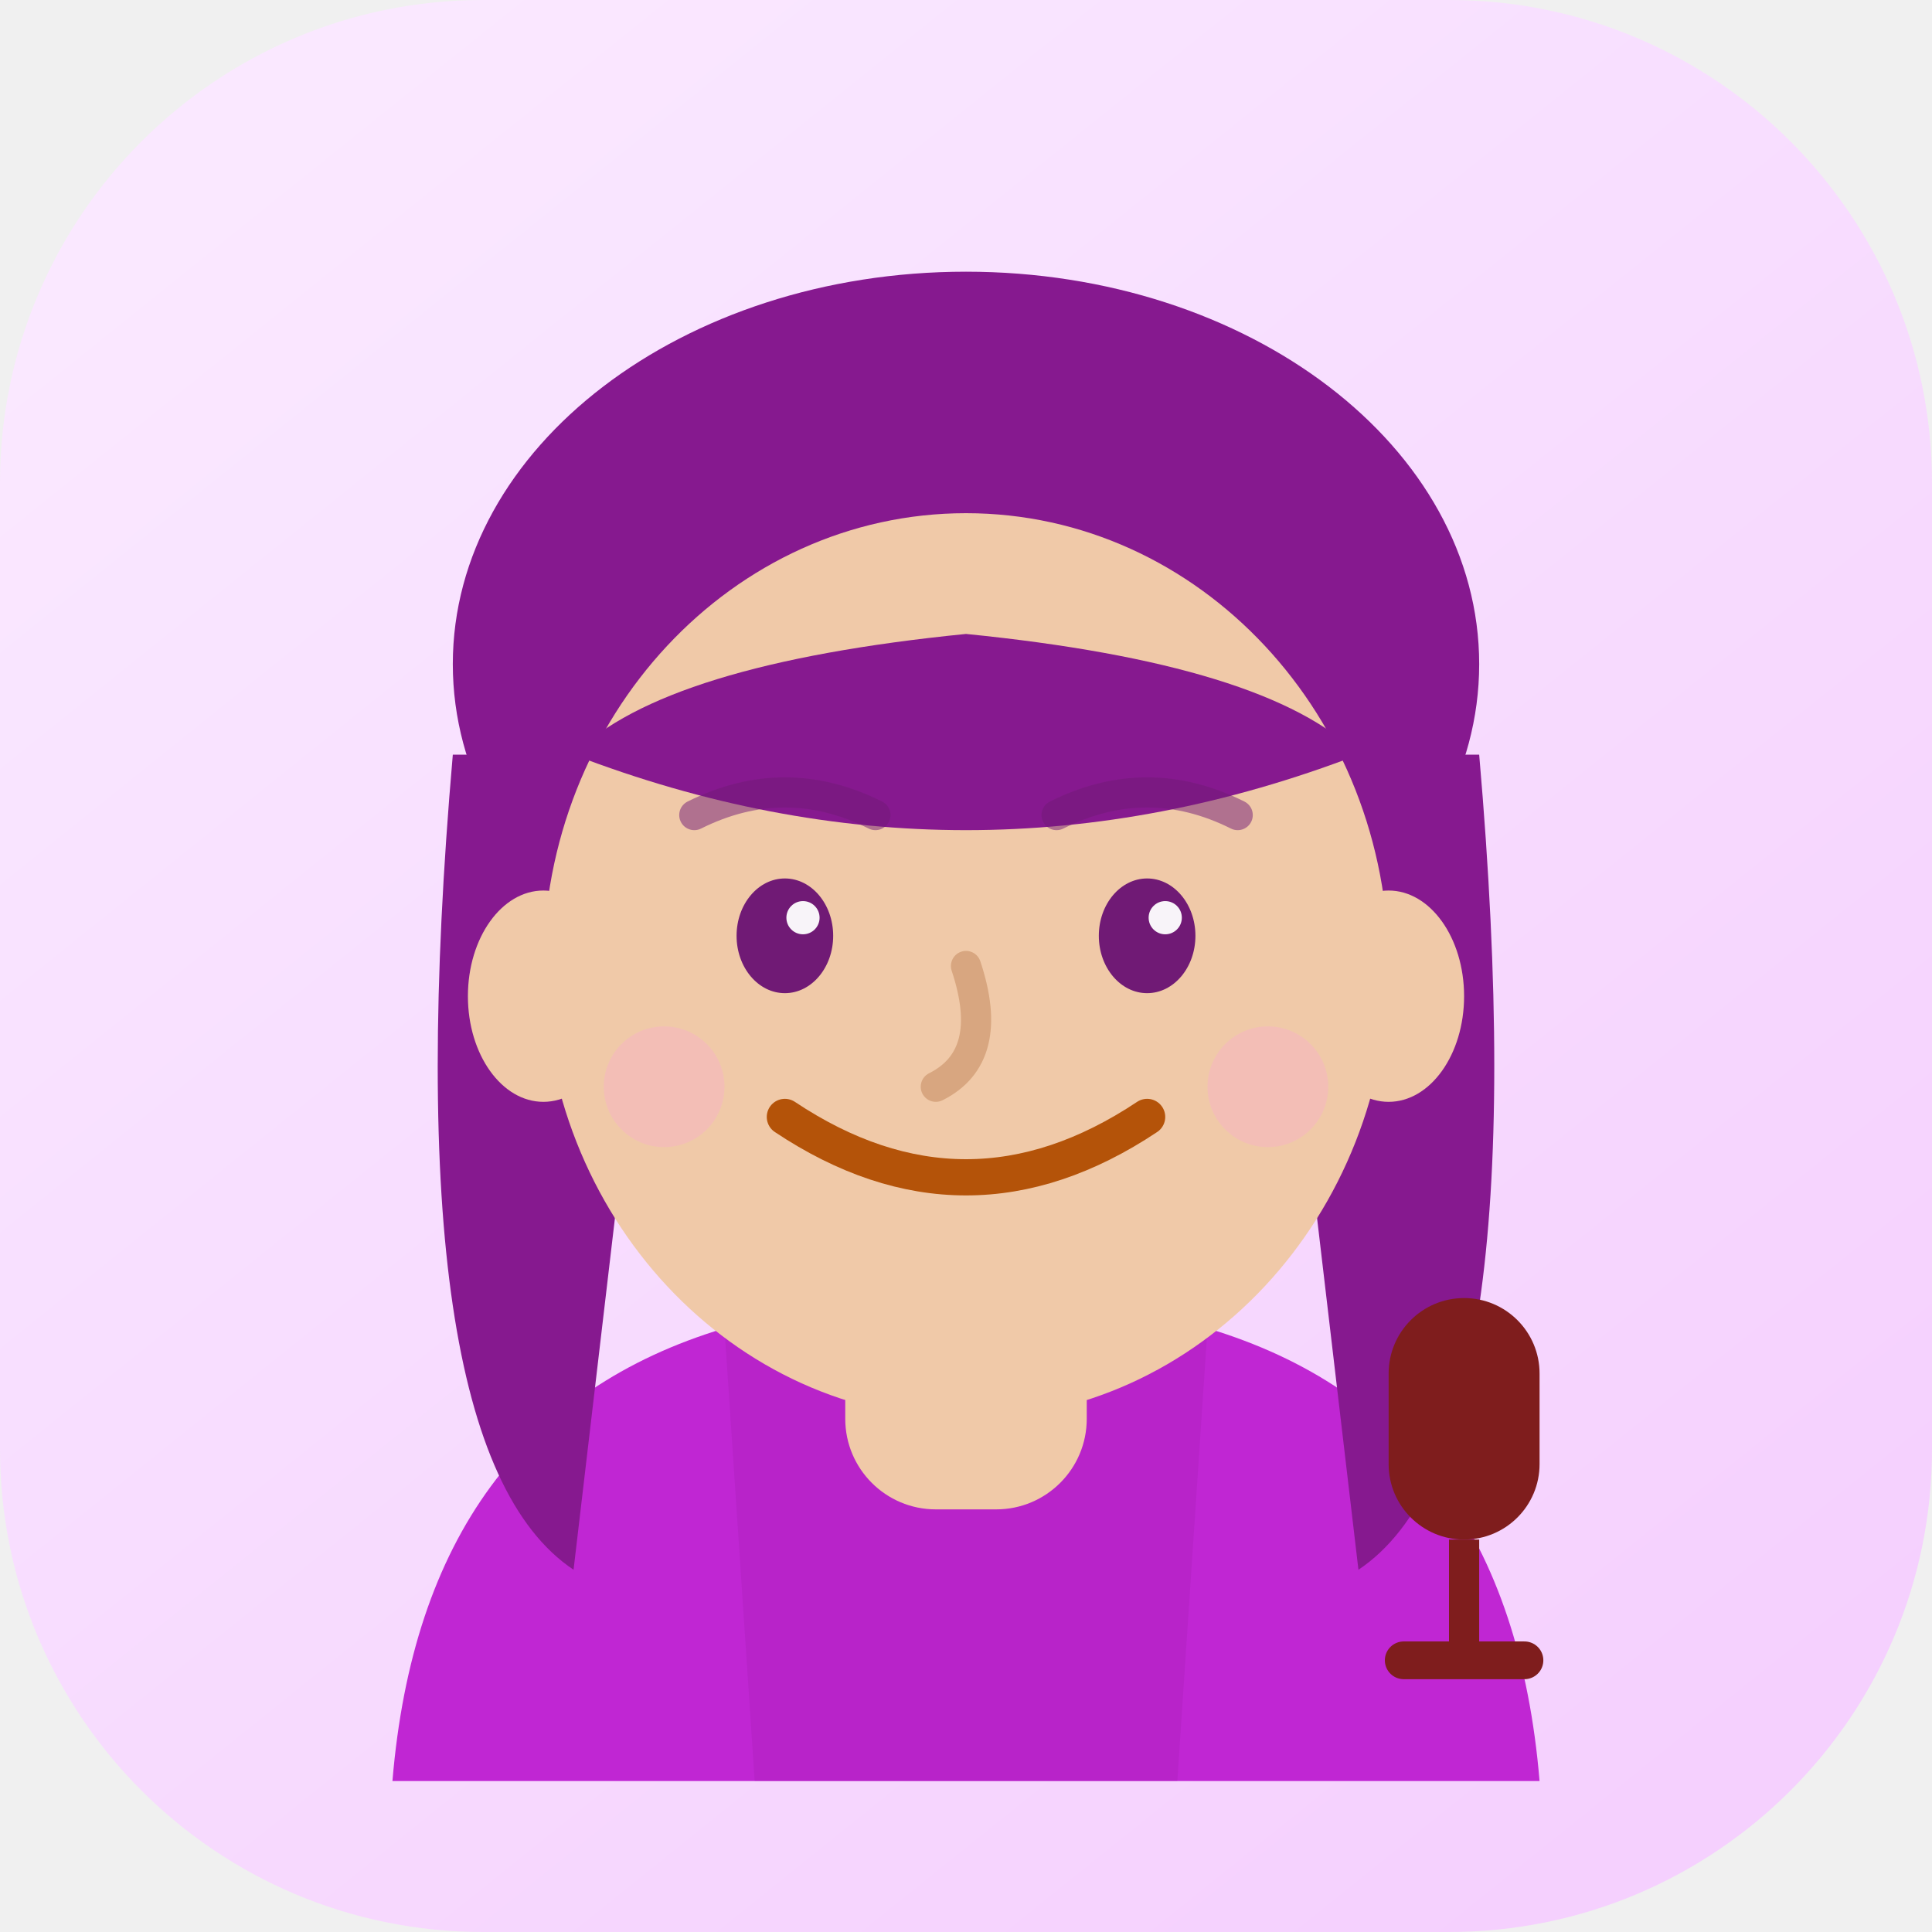
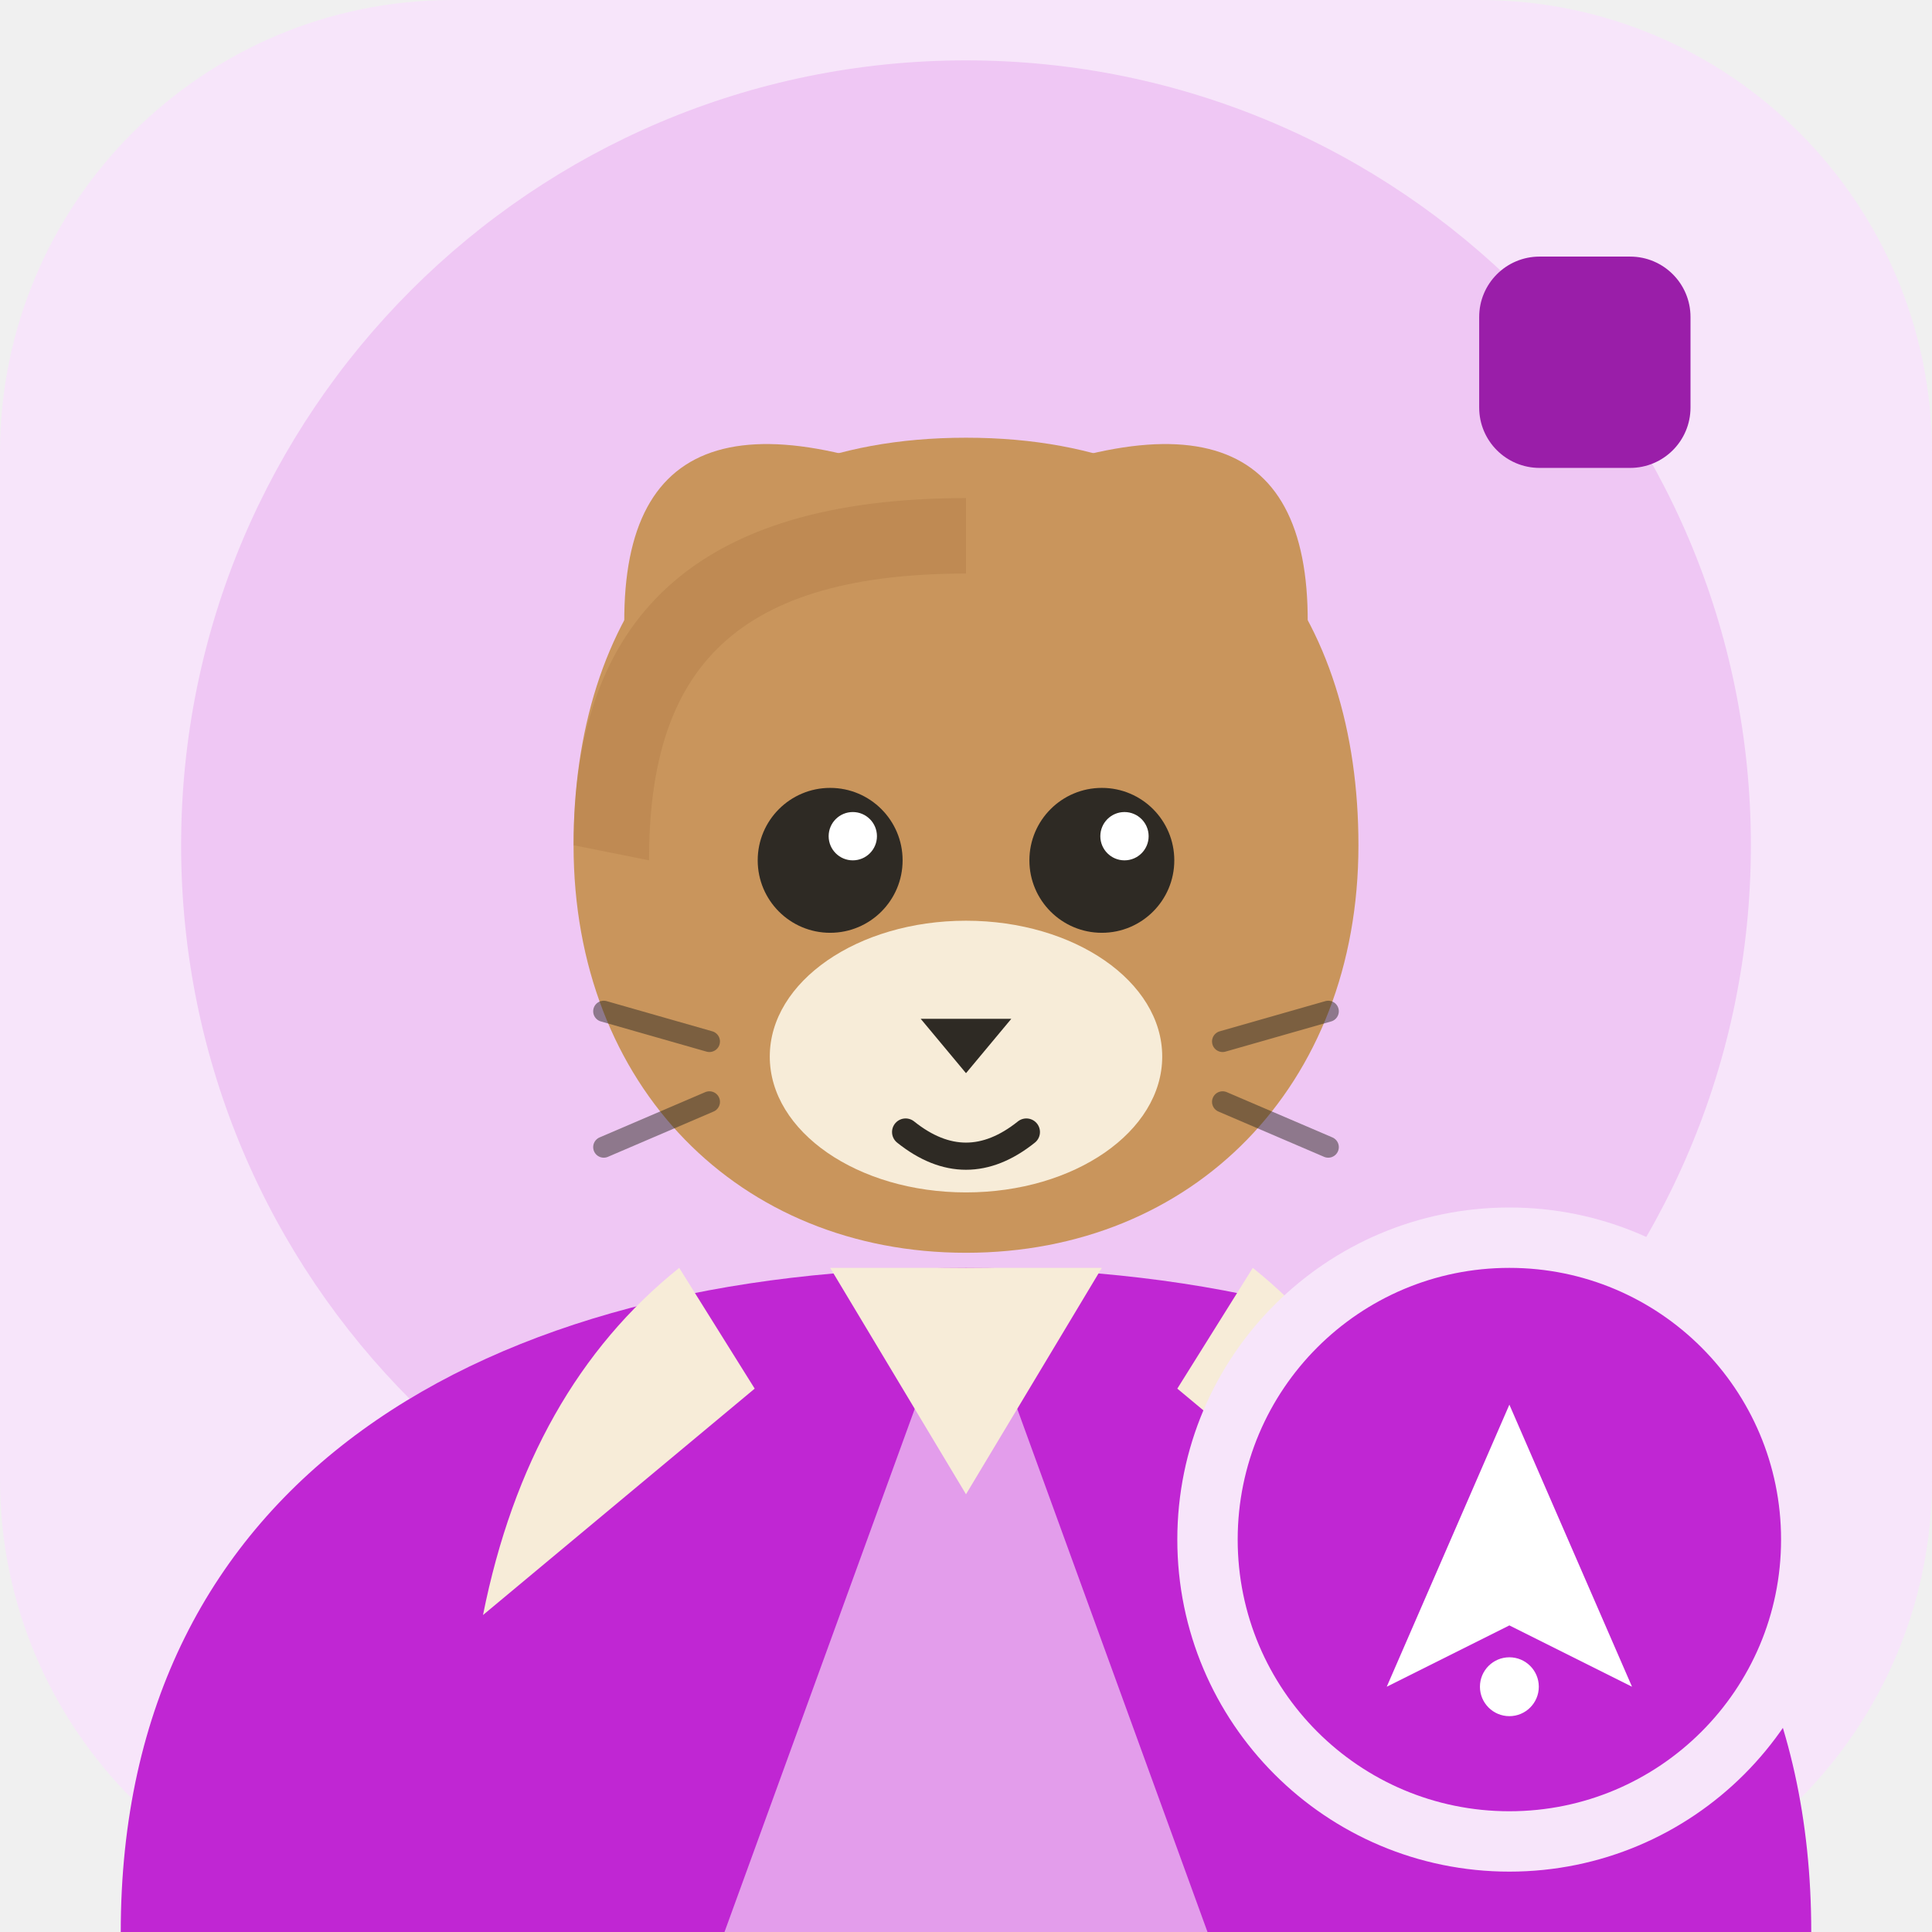
- <svg xmlns="http://www.w3.org/2000/svg" viewBox="0 0 128 128" role="img" aria-label="scene-content-creation">
-   <defs>
-     <linearGradient id="bg-scene-content-creation" x1="20" y1="8" x2="110" y2="120" gradientUnits="userSpaceOnUse">
-       <stop stop-color="#FAE8FF" />
-       <stop offset="1" stop-color="#F5D0FE" />
-     </linearGradient>
-   </defs>
-   <rect width="128" height="128" rx="32" fill="url(#bg-scene-content-creation)" />
-   <path d="M26 118 Q28 94 48 88 Q64 84 80 88 Q100 94 102 118 Z" fill="#C026D3" />
-   <path d="M48 88 Q64 96 80 88 L78 118 H50 Z" fill="#A21CAF" opacity="0.28" />
-   <ellipse cx="64" cy="44" rx="34" ry="26" fill="#86198F" />
-   <path d="M30 50 Q26 96 38 104 L42 70 Q64 78 86 70 L90 104 Q102 96 98 50 Z" fill="#86198F" />
-   <rect x="56" y="86" width="16" height="14" rx="6" fill="#F0C9A8" />
-   <ellipse cx="64" cy="64" rx="28" ry="30" fill="#F0C9A8" />
-   <ellipse cx="36" cy="66" rx="5" ry="7" fill="#F0C9A8" />
-   <ellipse cx="92" cy="66" rx="5" ry="7" fill="#F0C9A8" />
-   <path d="M38 50 Q64 60 90 50 Q84 44 64 42 Q44 44 38 50Z" fill="#86198F" />
-   <ellipse cx="52" cy="62" rx="3.2" ry="3.8" fill="#701A75" />
-   <ellipse cx="76" cy="62" rx="3.2" ry="3.8" fill="#701A75" />
-   <circle cx="53.2" cy="60.8" r="1.1" fill="#fff" opacity="0.95" />
-   <circle cx="77.2" cy="60.8" r="1.1" fill="#fff" opacity="0.95" />
-   <path d="M46 54 Q52 51 58 54" fill="none" stroke="#701A75" stroke-width="2" stroke-linecap="round" opacity="0.5" />
-   <path d="M70 54 Q76 51 82 54" fill="none" stroke="#701A75" stroke-width="2" stroke-linecap="round" opacity="0.5" />
-   <path d="M64 64 Q66 70 62 72" fill="none" stroke="#C08457" stroke-width="2" stroke-linecap="round" opacity="0.5" />
-   <path d="M52 74 Q64 82 76 74" fill="none" stroke="#B45309" stroke-width="2.4" stroke-linecap="round" />
-   <circle cx="44" cy="72" r="4" fill="#F9A8D4" opacity="0.32" />
-   <circle cx="84" cy="72" r="4" fill="#F9A8D4" opacity="0.32" />
-   <g transform="translate(92,86)">
-     <rect x="0" y="0" width="10" height="16" rx="5" fill="#7F1D1D" />
-     <path d="M5 16 V24" stroke="#7F1D1D" stroke-width="2" />
-     <path d="M1 24 H9" stroke="#7F1D1D" stroke-width="2.5" stroke-linecap="round" />
+ <svg xmlns="http://www.w3.org/2000/svg" viewBox="0 0 128 128" width="128" height="128">
+   <rect width="128" height="128" rx="30" fill="#F7E5FA" />
+   <circle cx="64" cy="56" r="52" fill="#EFC7F4" />
+   <path d="M8 128 c0 -30 24 -44 56 -44 s56 14 56 44 Z" fill="#c026d3" />
+   <path d="M64 84 l-16 44 h32 Z" fill="#E39DEB" />
+   <path d="M64 84 l-9 0 l9 15 l9 -15 Z" fill="#F7ECD8" />
+   <path d="M45 84 q-10 8 -13 23 l18 -15 Z" fill="#F7ECD8" />
+   <path d="M83 84 q10 8 13 23 l-18 -15 Z" fill="#F7ECD8" />
+   <path d="M42 48 Q38 24 59 31 Q52 42 51 52 Z" fill="#C9955C" />
+   <path d="M86 48 Q90 24 69 31 Q76 42 77 52 Z" fill="#C9955C" />
+   <path d="M47 45 Q44 31 56 34 Q51 42 51 48 Z" fill="#F7ECD8" />
+   <path d="M81 45 Q84 31 72 34 Q77 42 77 48 Z" fill="#F7ECD8" />
+   <path d="M64 29 c-18 0 -26 12 -26 27 0 16 11 27 26 27 s26 -11 26 -27 c0 -15 -8 -27 -26 -27 Z" fill="#C9955C" />
+   <path d="M38 56 c0 -15 8 -23 26 -23 v5 c-16 0 -21 7 -21 19 Z" fill="#AE7B46" opacity=".4" />
+   <ellipse cx="64" cy="70" rx="13" ry="9" fill="#F7ECD8" />
+   <path d="M47 69 l-7 -2 M47 73 l-7 3 M81 69 l7 -2 M81 73 l7 3" stroke="#2E2A24" stroke-width="1.4" stroke-linecap="round" opacity=".5" />
+   <circle cx="55" cy="57" r="4.8" fill="#2E2A24" />
+   <circle cx="73" cy="57" r="4.8" fill="#2E2A24" />
+   <circle cx="56.5" cy="55.4" r="1.6" fill="#FFFFFF" />
+   <circle cx="74.5" cy="55.4" r="1.6" fill="#FFFFFF" />
+   <path d="M61 67.5 h6 l-3 3.6 Z" fill="#2E2A24" />
+   <path d="M60 75 q4 3.2 8 0" stroke="#2E2A24" stroke-width="1.8" fill="none" stroke-linecap="round" />
+   <circle cx="100" cy="102" r="20" fill="#c026d3" />
+   <circle cx="100" cy="102" r="20" fill="none" stroke="#F7E5FA" stroke-width="4" />
+   <g transform="translate(87,89) scale(0.8125)">
+     <path d="M6 28 L16 5 26 28 16 23 Z" fill="#FFFFFF" />
+     <circle cx="16" cy="28" r="2.4" fill="#FFFFFF" />
  </g>
+   <rect x="98" y="17" width="14" height="14" rx="4" fill="#9A1EA9" />
</svg>
